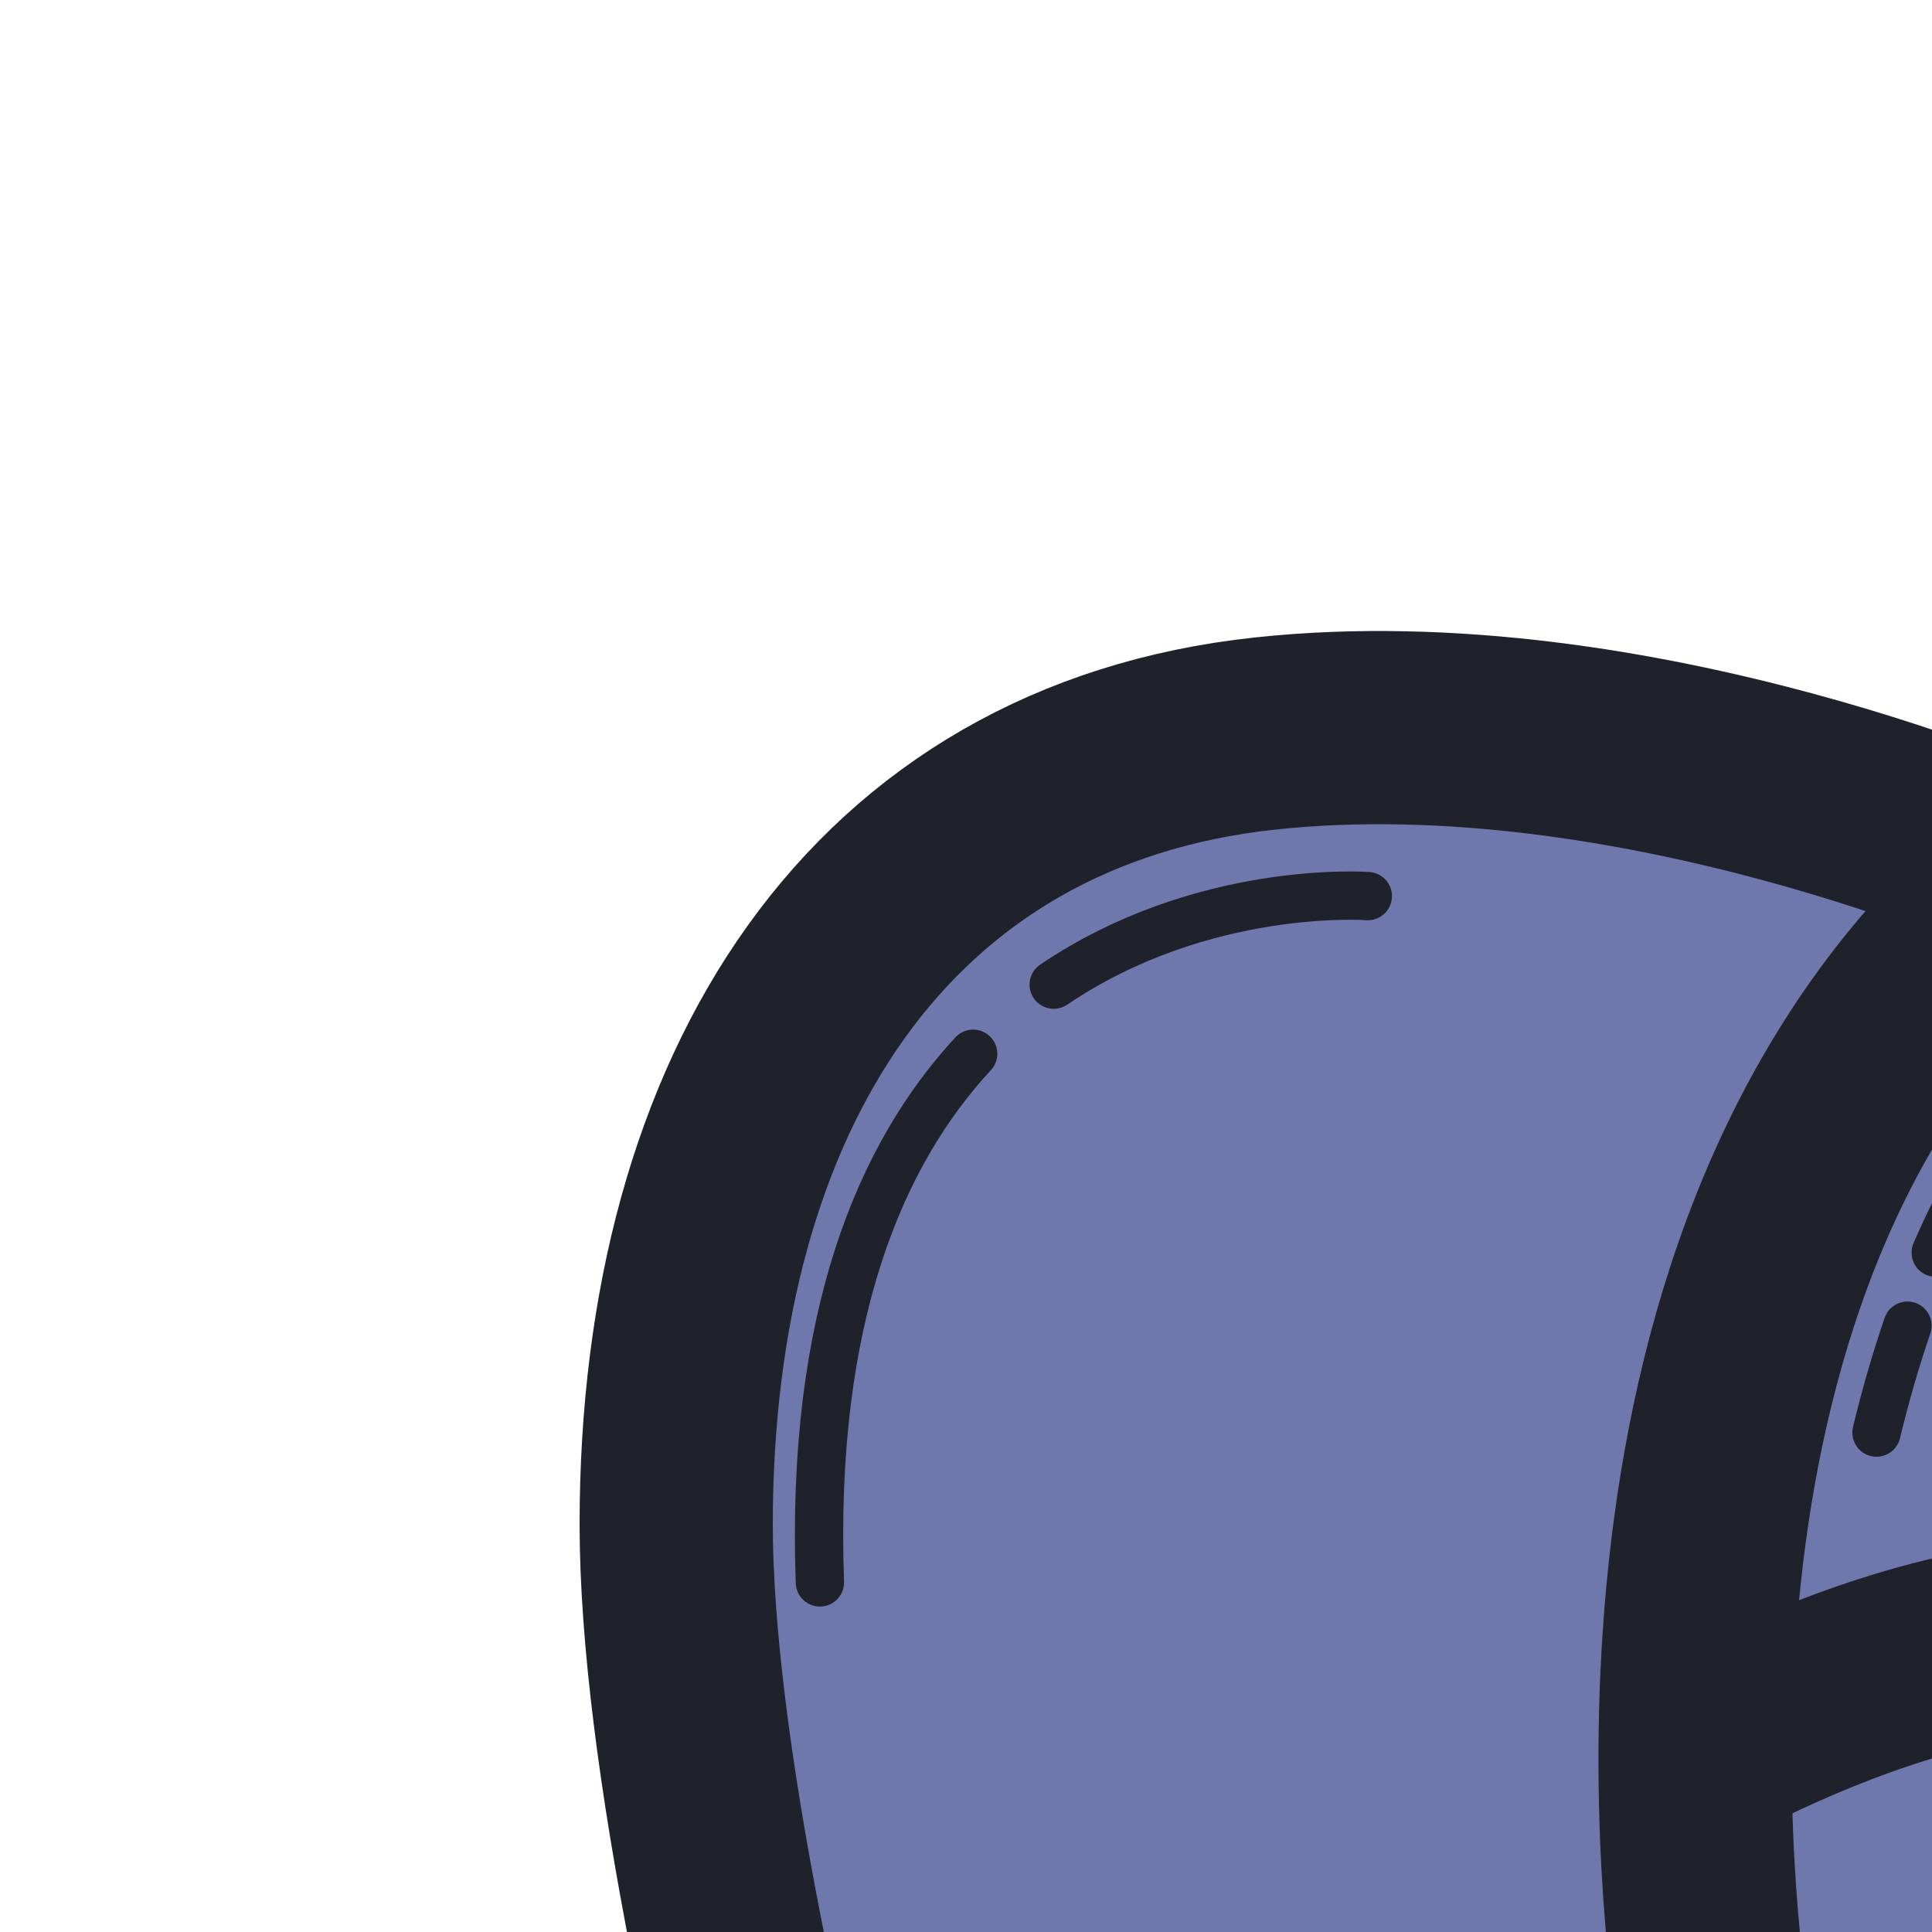
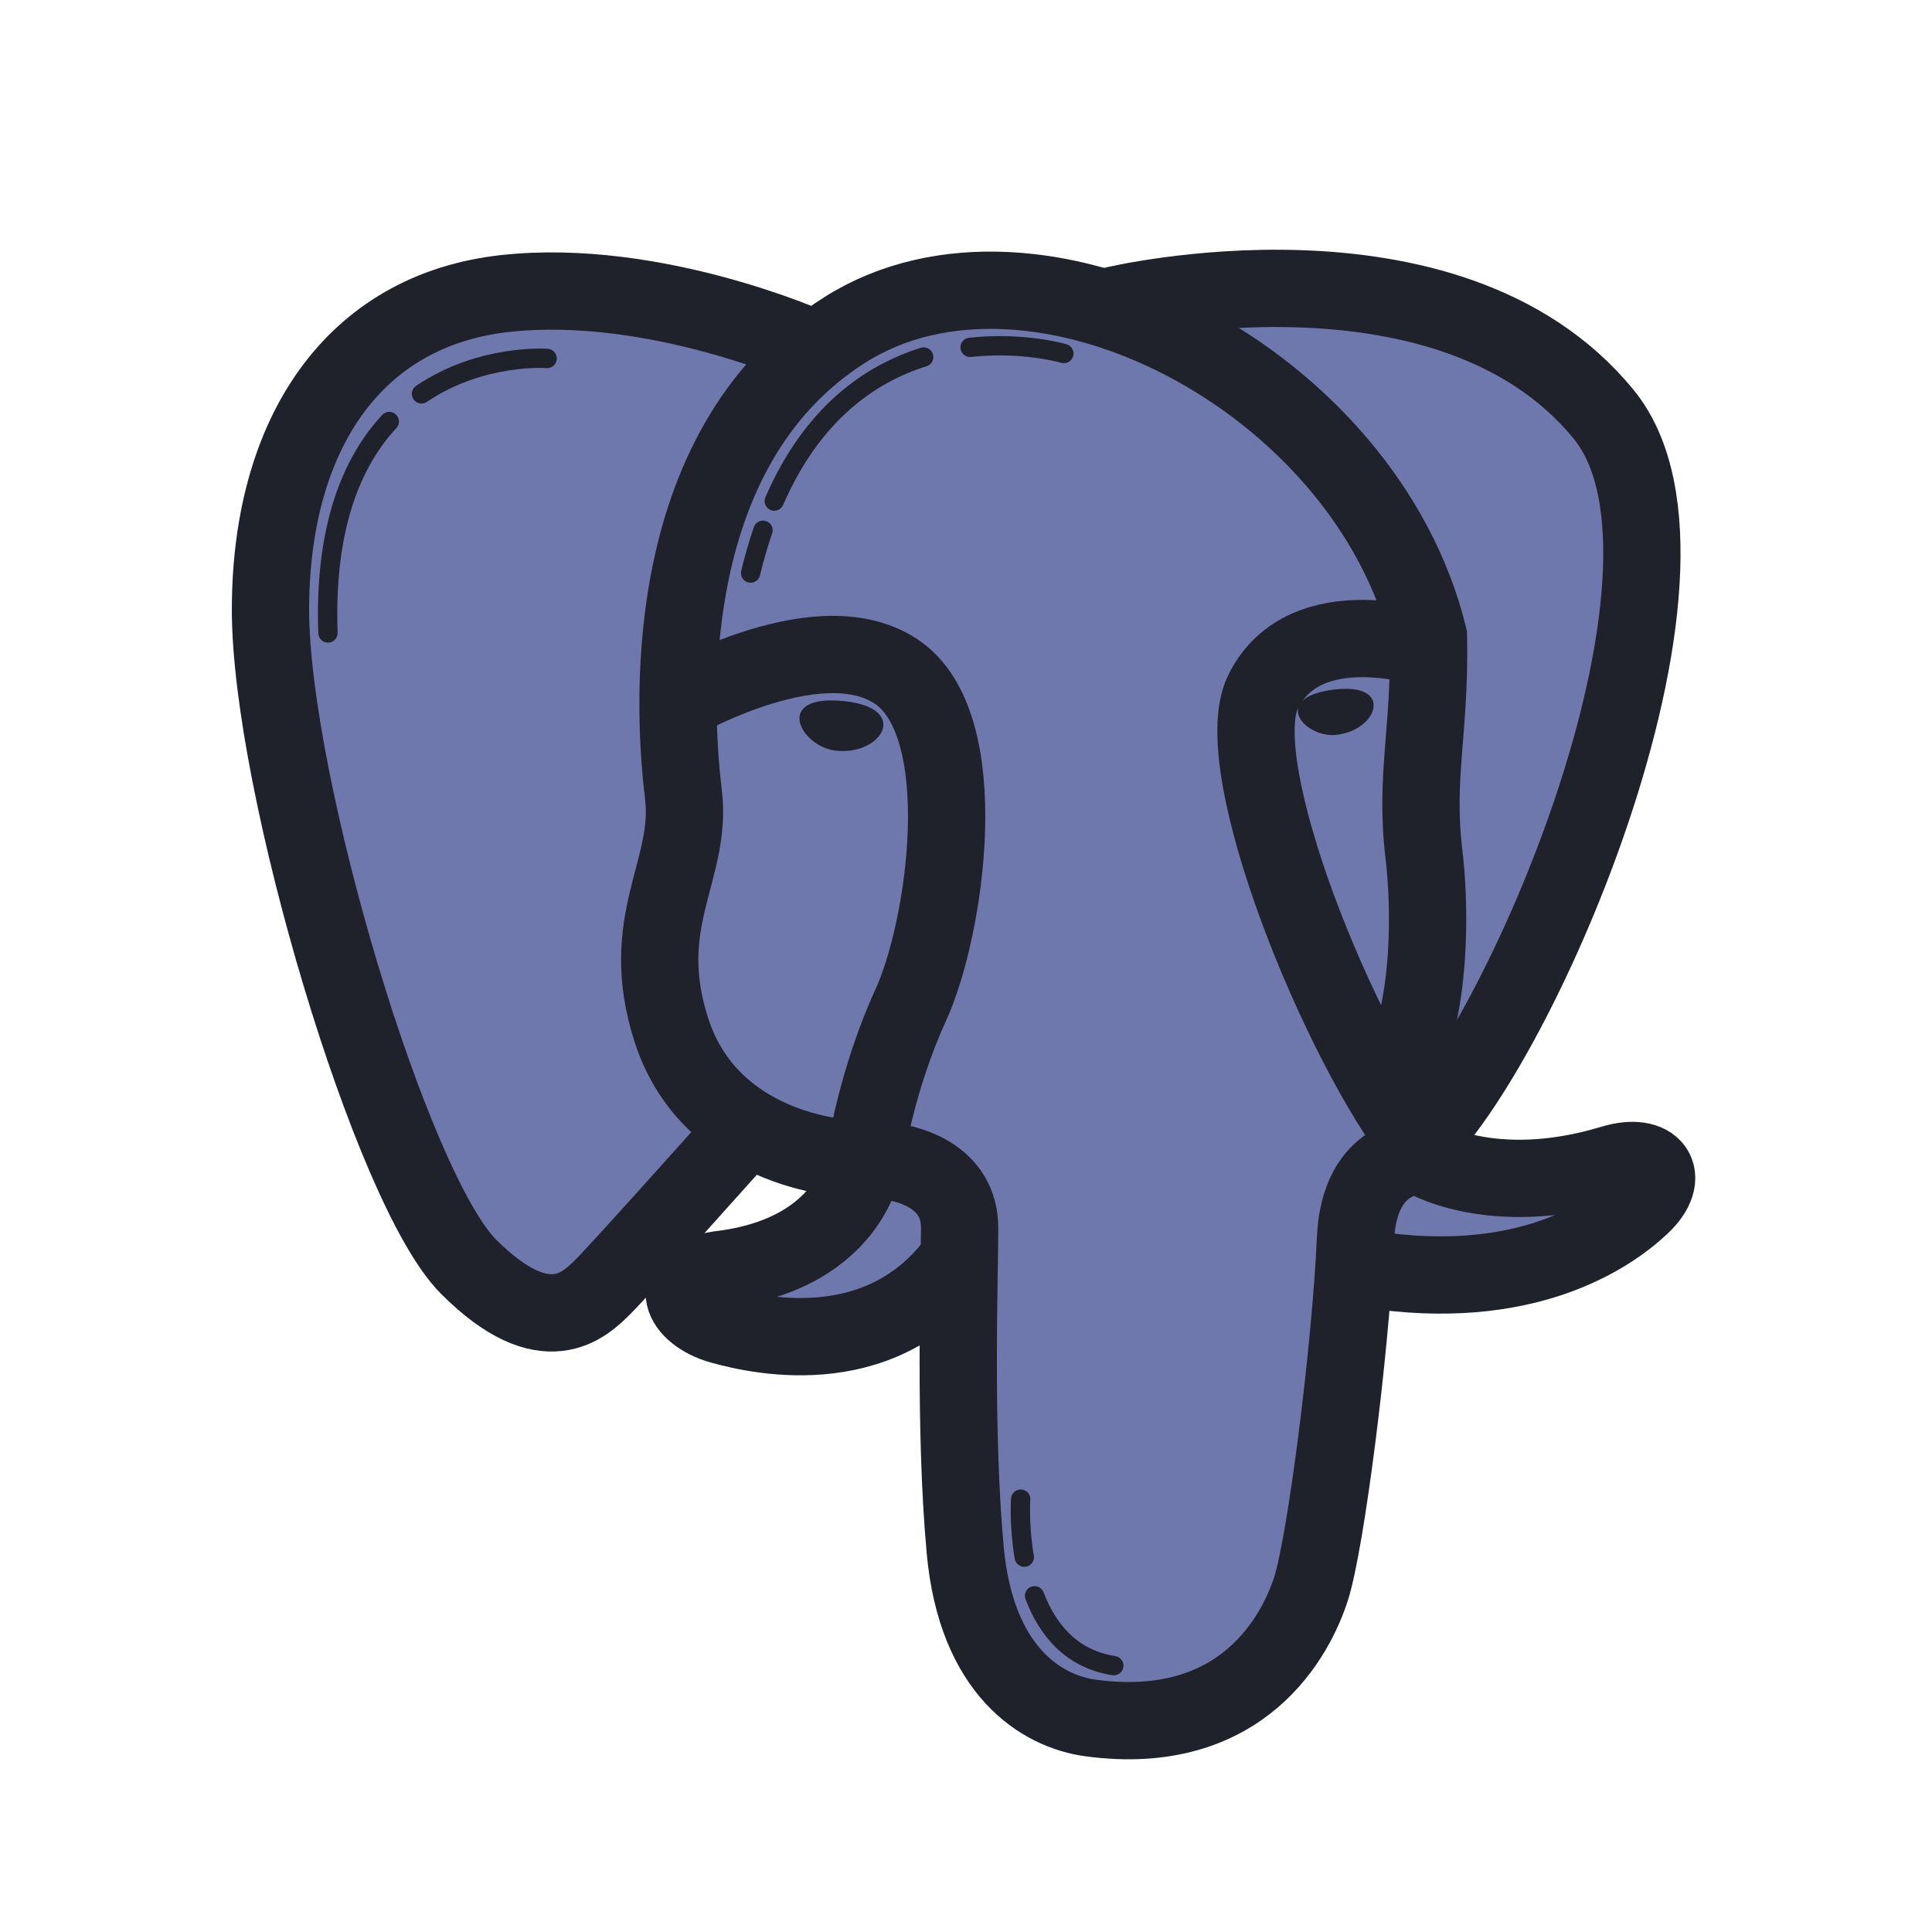
- <svg xmlns="http://www.w3.org/2000/svg" viewBox="0 0 40 40" width="400px" height="400px" baseProfile="basic">
+ <svg xmlns="http://www.w3.org/2000/svg" viewBox="0 0 100 100" width="400px" height="400px" baseProfile="basic">
  <path fill="#6e78ac" d="M83.242,60.482c-6.349,1.924-9.957-0.415-9.957-0.415s-0.006,0-0.007,0l-0.394-0.488 c0.131-0.117,0.264-0.242,0.4-0.381l0.019-0.017l-0.001-0.002c5.639-5.753,15.838-29.562,9.749-37.378 c-8.553-10.979-25.66-5.745-25.66-5.745l0.064,0.183c-4.889-1.666-9.947-1.625-13.851,0.838c-0.661,0.417-1.273,0.873-1.844,1.357 l0.014-0.187c0,0-8.149-3.213-15.851-2.383c-7.954,0.857-12.319,6.83-12.319,15.83s6.17,30.553,10.17,34.553s6,2,7,1 c0.896-0.896,6.588-7.387,7.771-8.738c2.143,1.4,4.575,1.743,5.983,1.748c-0.184,0.991-1.31,4.988-7.562,5.714 c-2.809,0.447-1.915,2.298,0.128,2.872c2.002,0.563,8.415,1.967,12.335-3.509c-0.052,3.397-0.183,9.771,0.304,15.126 c0.574,6.319,3.983,8.376,6.511,8.713c7.878,1.048,10.628-4.308,11.394-6.702c0.702-2.194,1.839-10.809,2.213-16.588l0.503-0.089 l-0.004,0.05c8.106,1.277,12.734-1.66,14.362-3.191C86.338,61.12,85.349,59.844,83.242,60.482z" />
  <path fill="none" stroke="#1f212b" stroke-miterlimit="10" stroke-width="4" d="M39,58c0,0-6.75,7.562-7.75,8.562s-3,3-7-1 s-10.25-25-10.25-34s4.234-15.518,12.188-16.375C33.89,14.358,42,18,42,18" />
  <path fill="none" stroke="#1f212b" stroke-miterlimit="10" stroke-width="4" d="M71.213,56.947 c2.681-2.106,2.968-8.713,2.489-12.734c-0.479-4.021,0.331-6.392,0.235-11.275C70.682,19.629,53.612,10.839,43.75,17.062 s-8.854,20.137-8.375,24.062s-2.444,6.539-0.625,12.188s7.644,6.698,10.037,6.698c2.394,0,4.883,0.957,4.883,3.543 s-0.287,10.34,0.287,16.66c0.574,6.319,3.983,8.376,6.511,8.713c7.878,1.048,10.628-4.309,11.394-6.702s2.052-12.439,2.298-18.096 c0.191-4.404,3.351-4.309,3.351-4.309s3.608,2.339,9.957,0.415c2.106-0.638,3.096,0.638,1.468,2.17 c-1.628,1.532-6.017,4.56-14.124,3.283" />
  <path fill="none" stroke="#1f212b" stroke-miterlimit="10" stroke-width="4" d="M74.085,33.617c0,0-6.523-2.242-8.71,2.195 c-1.893,3.841,3.987,18.294,8.199,23.592" />
  <path fill="none" stroke="#1f212b" stroke-miterlimit="10" stroke-width="4" d="M34.574,36.617c0,0,7.652-4.612,11.801-1.867 S48.936,48.106,47.149,52c-1.787,3.894-2.362,7.787-2.362,7.787s-0.447,5.106-7.596,5.936c-2.809,0.447-1.915,2.298,0.128,2.872 c2.043,0.574,8.681,2.043,12.574-3.83" />
  <path fill="none" stroke="#1f212b" stroke-linecap="round" stroke-miterlimit="10" stroke-width="4" d="M57.617,15.809 c0,0,17.356-4.174,25.383,5.629c6.553,8.003-4.766,33.882-10.191,38.158" />
  <path fill="#1f212b" d="M69.154,38.037c-1.652,0.168-3.423-1.939-0.096-2.346C72.177,35.31,71.323,37.817,69.154,38.037z" />
  <path fill="#1f212b" d="M43.223,38.848c-1.824-0.23-3.212-2.945,0.481-2.556C47.165,36.657,45.619,39.151,43.223,38.848z" />
  <path fill="none" stroke="#1f212b" stroke-linecap="round" stroke-linejoin="round" stroke-miterlimit="10" d="M39.492,27.447 c-0.236,0.688-0.451,1.425-0.641,2.213" />
  <path fill="none" stroke="#1f212b" stroke-linecap="round" stroke-linejoin="round" stroke-miterlimit="10" d="M47.808,18.479 c-2.789,0.876-5.771,2.939-7.731,7.456" />
  <path fill="none" stroke="#1f212b" stroke-linecap="round" stroke-linejoin="round" stroke-miterlimit="10" d="M55.064,18.298 c0,0-2.11-0.621-4.851-0.319" />
  <path fill="none" stroke="#1f212b" stroke-linecap="round" stroke-linejoin="round" stroke-miterlimit="10" d="M20.148,21.817 c-1.921,2.074-3.369,5.451-3.173,10.945" />
  <path fill="none" stroke="#1f212b" stroke-linecap="round" stroke-linejoin="round" stroke-miterlimit="10" d="M28.319,18.553 c0,0-3.417-0.258-6.503,1.833" />
  <path fill="none" stroke="#1f212b" stroke-linecap="round" stroke-linejoin="round" stroke-miterlimit="10" d="M53.549,82.6 c0.649,1.702,1.858,3.266,4.1,3.613" />
  <path fill="none" stroke="#1f212b" stroke-linecap="round" stroke-linejoin="round" stroke-miterlimit="10" d="M52.83,77.596 c0,0-0.095,1.358,0.186,3.001" />
</svg>
